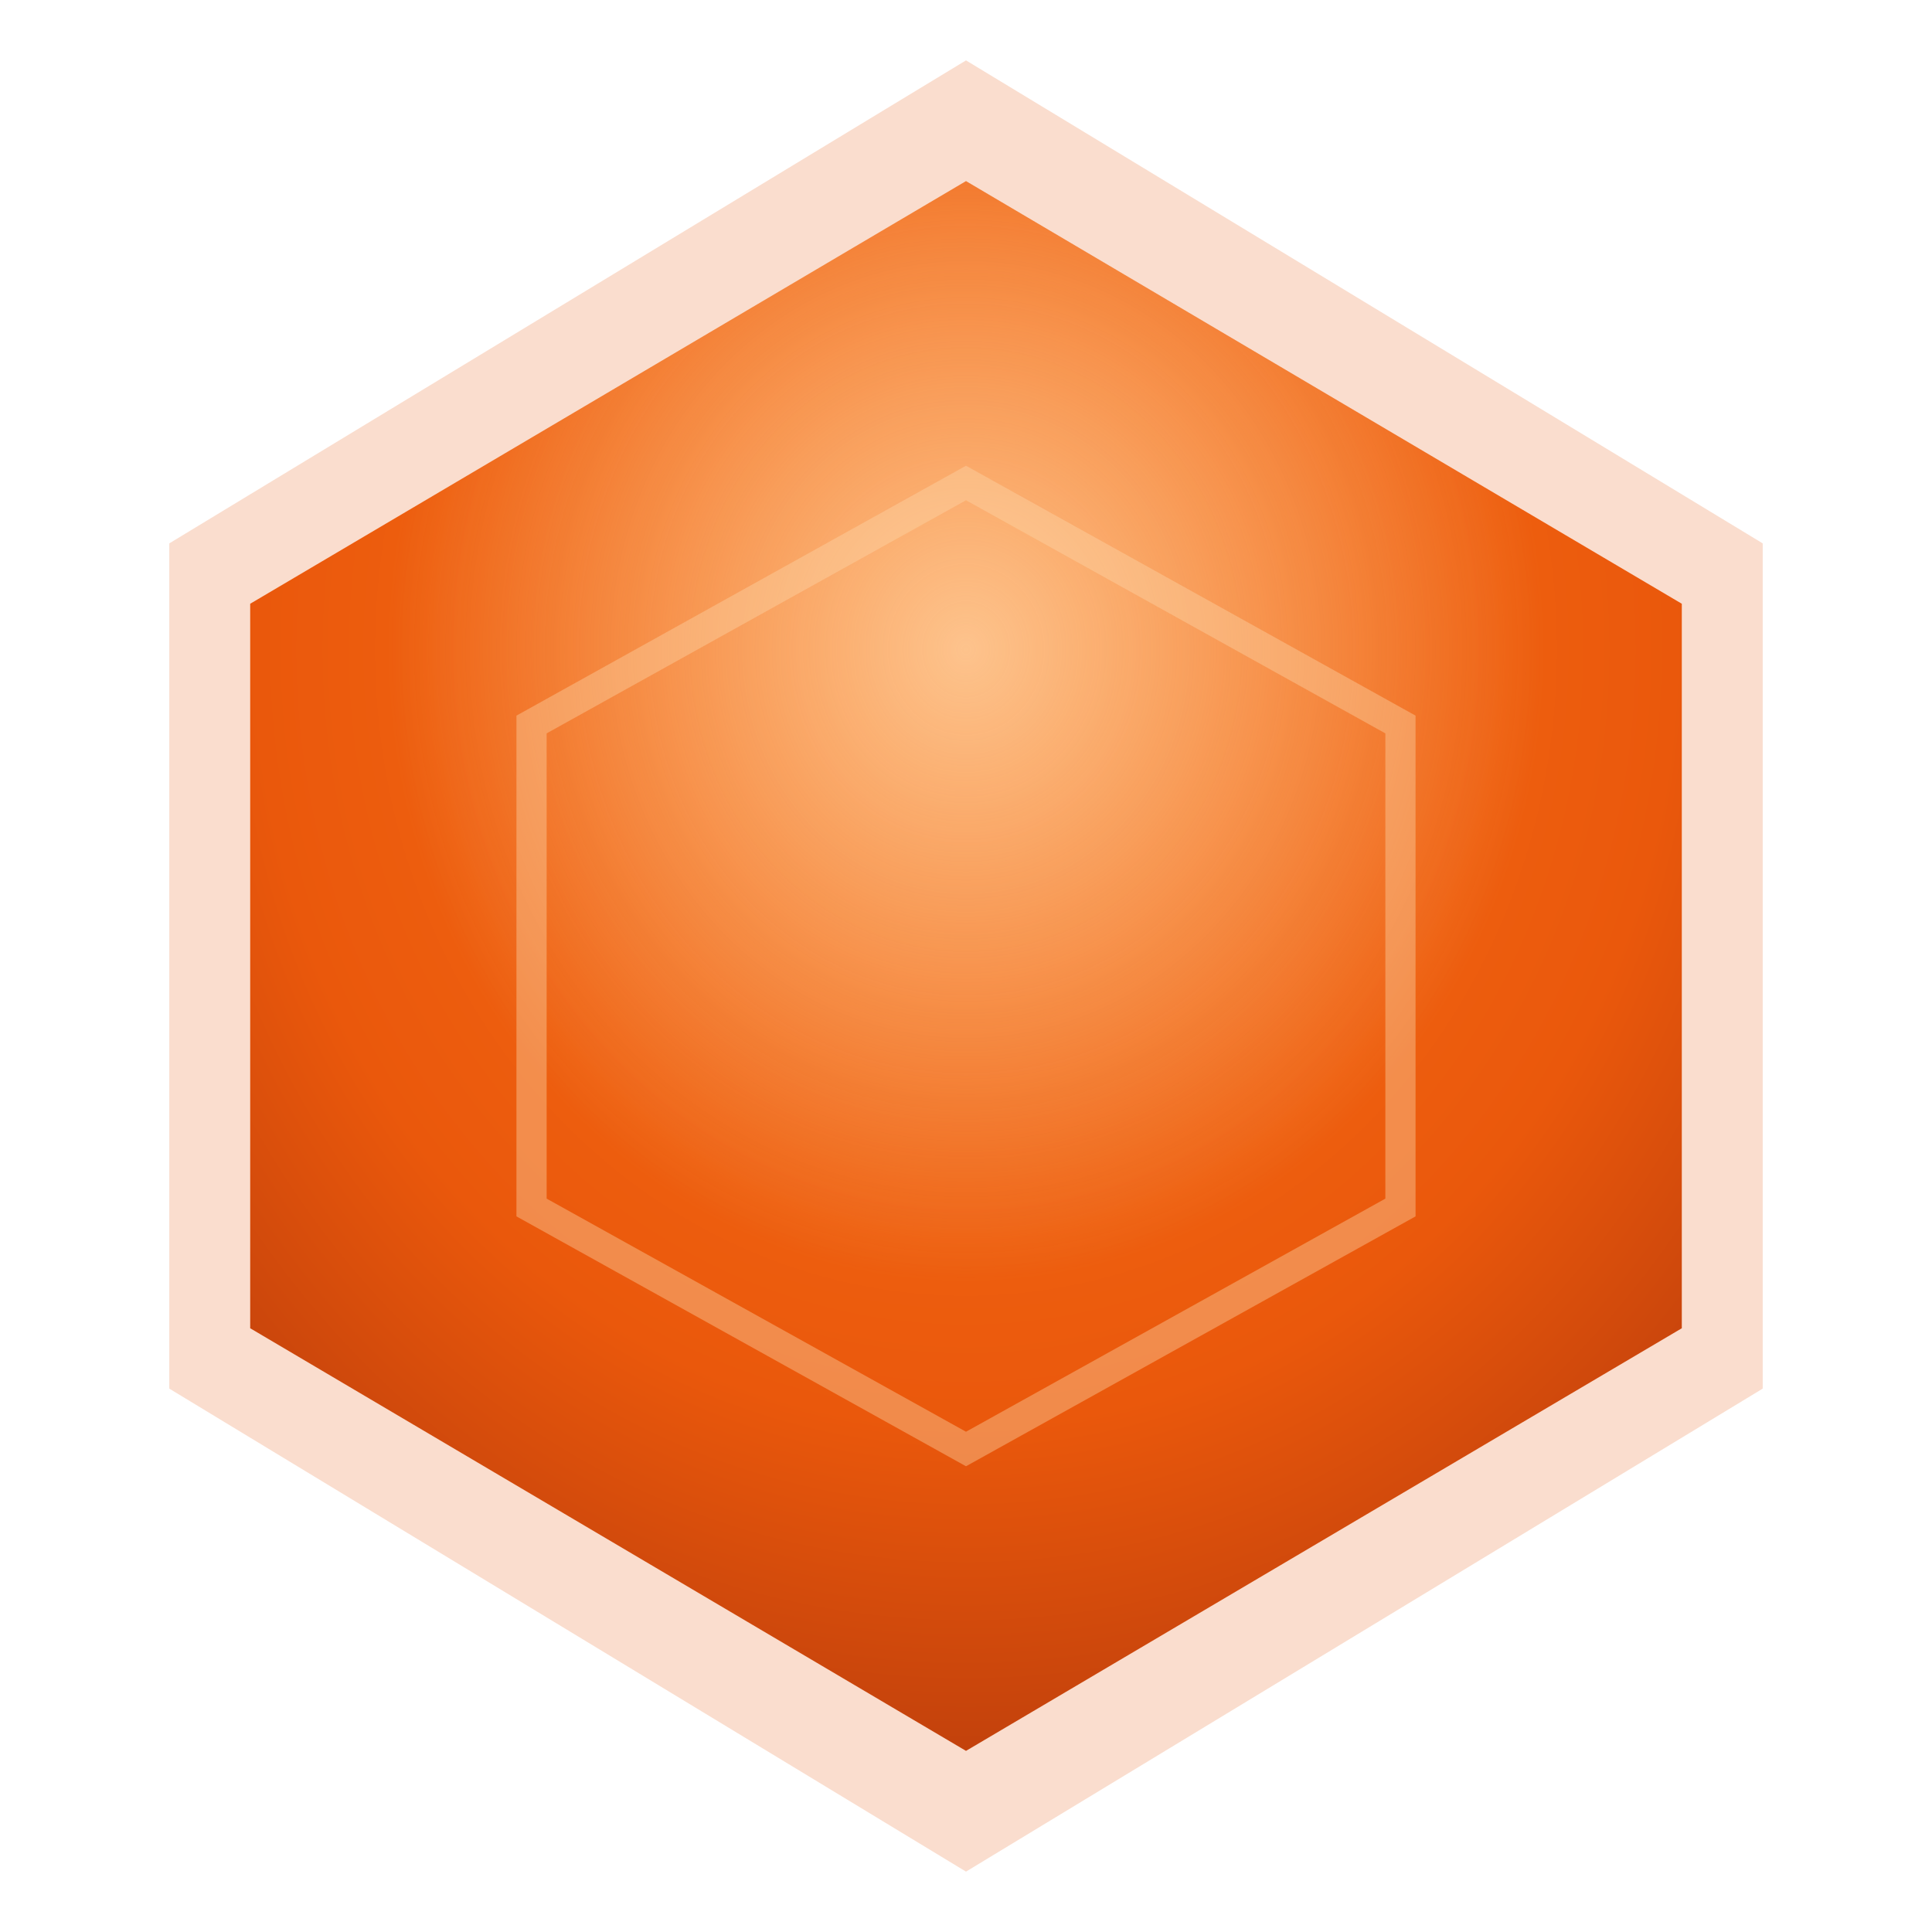
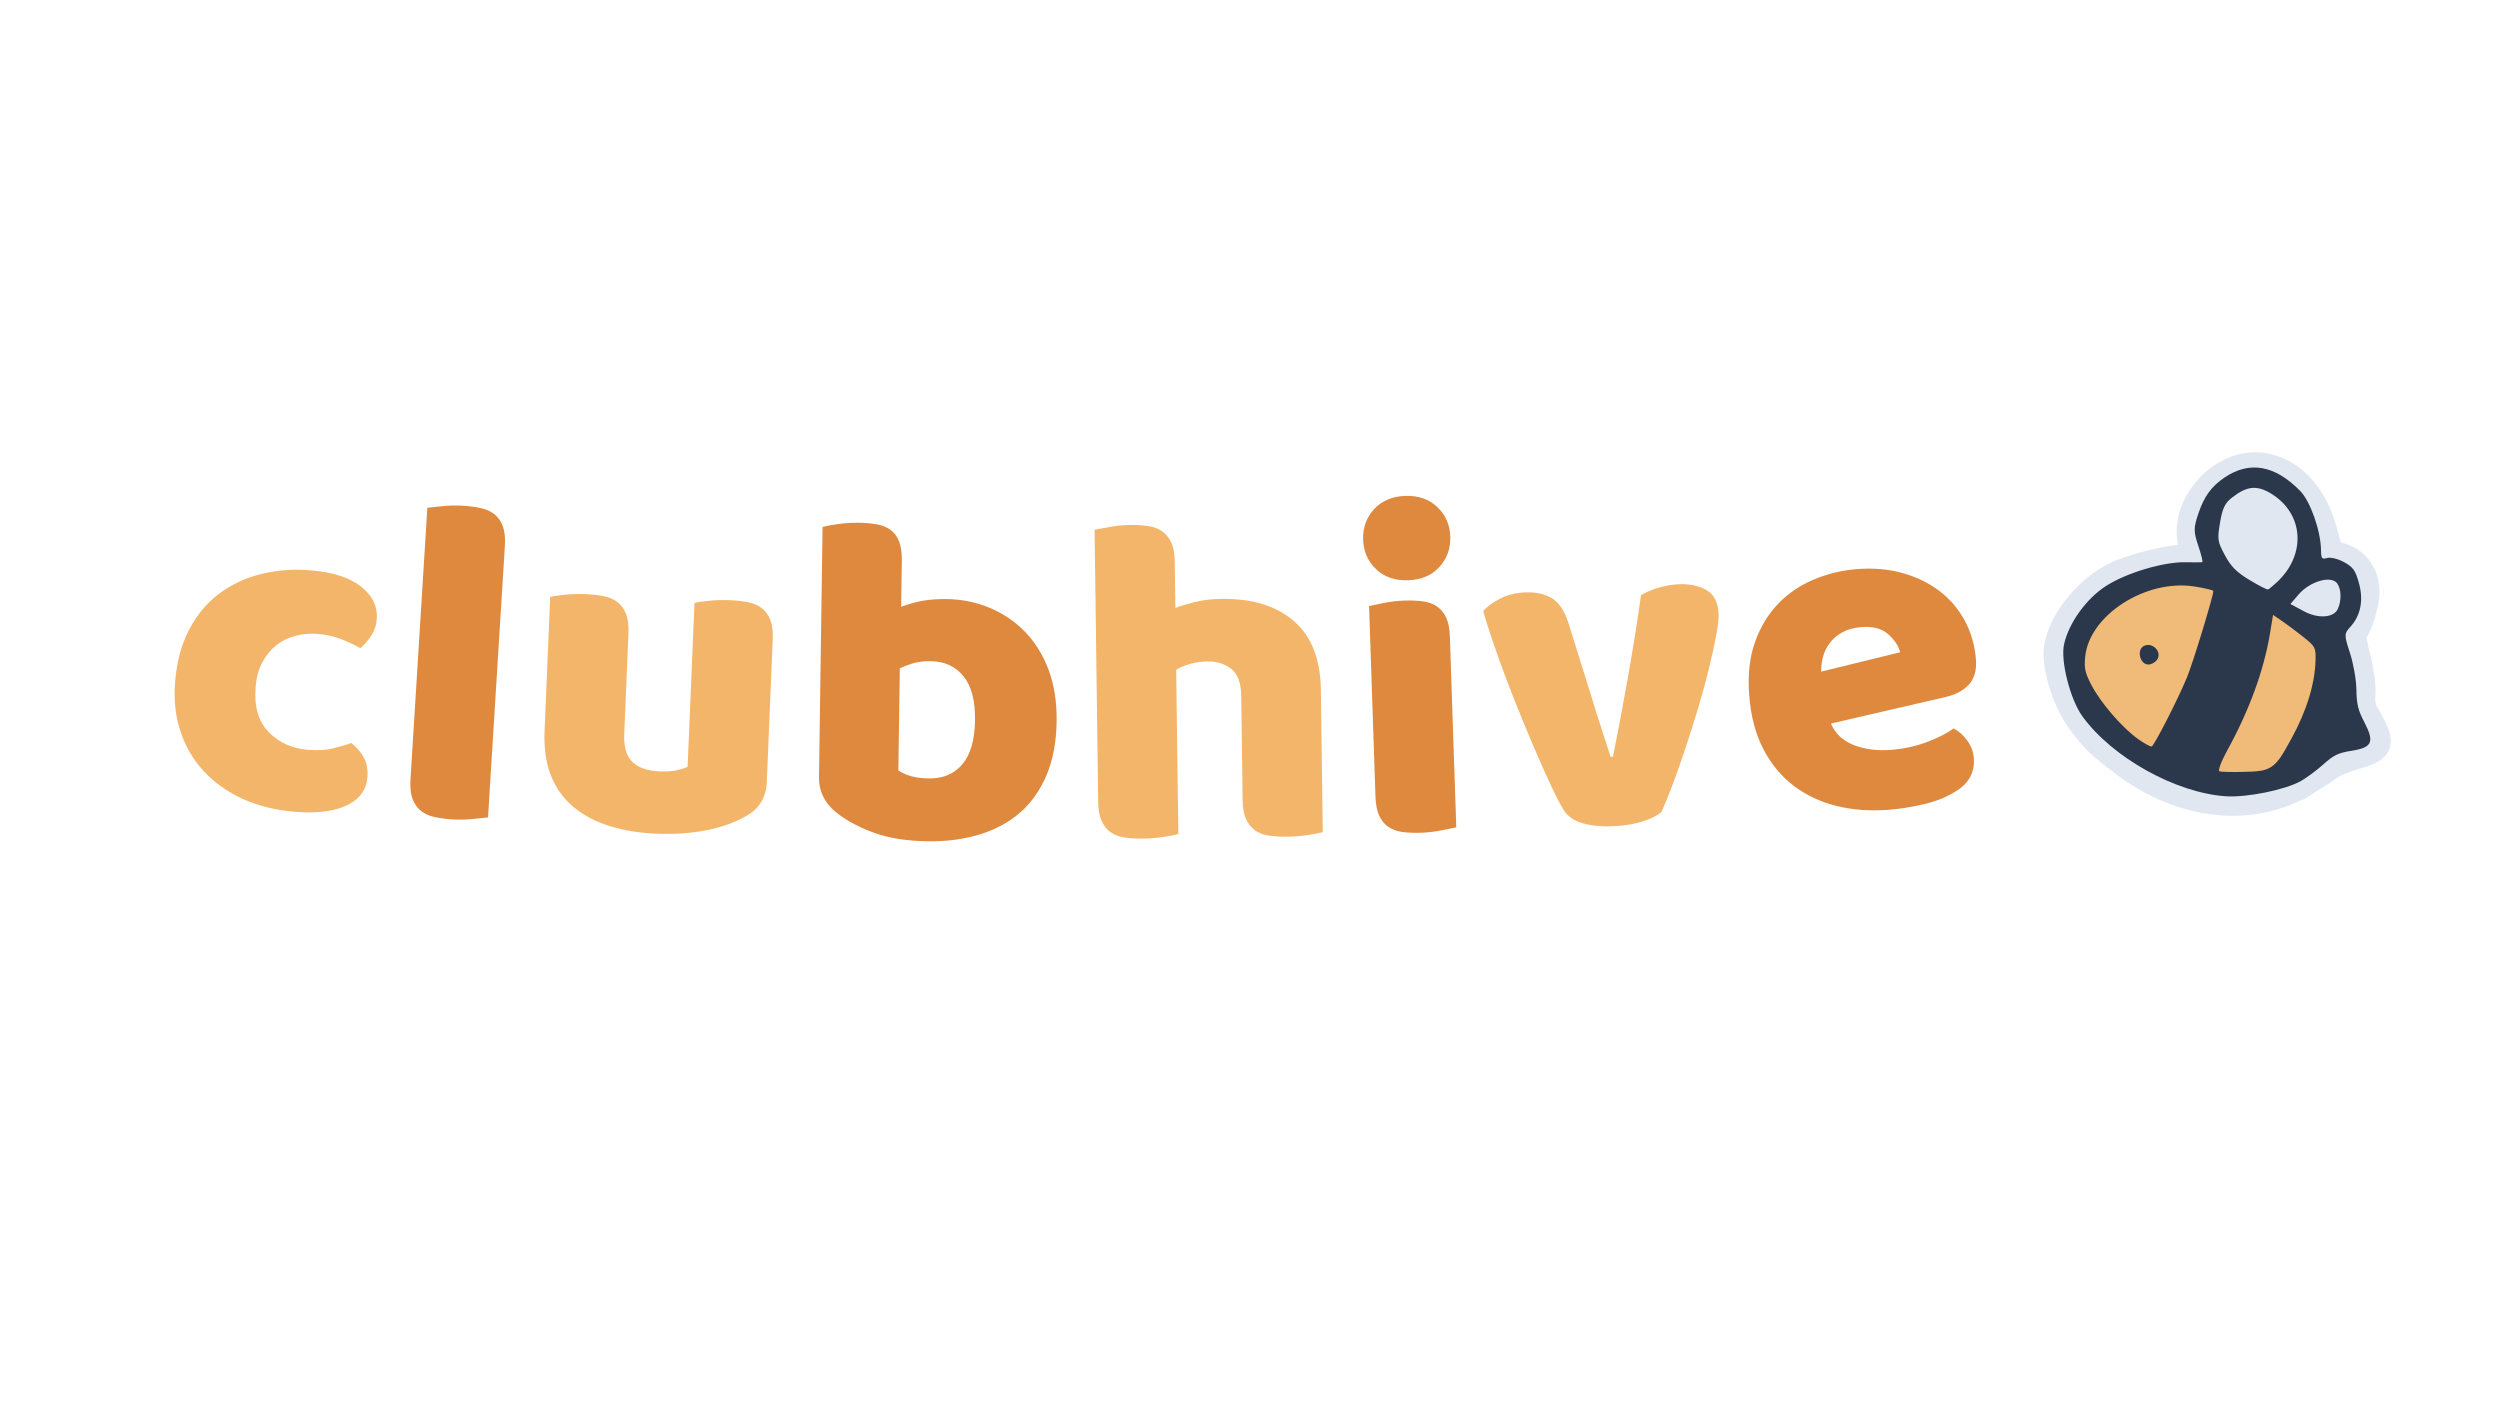
- <svg xmlns="http://www.w3.org/2000/svg" width="32" height="32" viewBox="0 0 32 32">
-   <defs>
-     <radialGradient id="clubhive-gradient-v2" cx="50%" cy="30%" r="70%">
-       <stop offset="0%" stop-color="#f97316" />
-       <stop offset="70%" stop-color="#ea580c" />
-       <stop offset="100%" stop-color="#c2410c" />
-     </radialGradient>
-     <radialGradient id="inner-glow-v2" cx="50%" cy="30%" r="40%">
-       <stop offset="0%" stop-color="#fed7aa" stop-opacity="0.8" />
-       <stop offset="100%" stop-color="#fed7aa" stop-opacity="0" />
-     </radialGradient>
-   </defs>
-   <polygon points="16,1 29.196,9 29.196,23 16,31 2.804,23 2.804,9" fill="#ea580c" fill-opacity="0.2" />
-   <polygon points="16,3 27.856,10 27.856,22 16,29 4.144,22 4.144,10" fill="url(#clubhive-gradient-v2)" />
-   <polygon points="16,3 27.856,10 27.856,22 16,29 4.144,22 4.144,10" fill="url(#inner-glow-v2)" />
-   <polygon points="16,8 23.196,12 23.196,20 16,24 8.804,20 8.804,12" fill="none" stroke="#fed7aa" stroke-width="0.5" stroke-opacity="0.4" />
+ <svg xmlns="http://www.w3.org/2000/svg" width="1920" zoomAndPan="magnify" viewBox="0 0 1440 810" height="1080" preserveAspectRatio="xMidYMid meet" version="1.2" id="svg17" xml:space="preserve">
+   <defs id="defs1" />
+   <path style="display:none;fill:#e0e7f1;fill-opacity:1;stroke:#e0e7f1;stroke-width:2.25;stroke-dasharray:none;stroke-opacity:1" d="m 838.194,531.271 c -0.682,-1.163 0.913,-1.547 8.564,-2.065 6.19,-0.419 7.853,-0.42 8.238,-0.009 0.94,1.005 -0.764,1.56 -6.295,2.048 -6.798,0.601 -10.164,0.609 -10.506,0.026 z m -32.535,-2.529 c -0.863,-0.227 -3.952,-1.02 -6.865,-1.762 -6.55,-1.669 -8.348,-2.422 -8.157,-3.415 0.19,-0.988 0.61,-0.925 8.55,1.283 3.775,1.05 7.405,1.91 8.064,1.912 1.453,0.003 2.903,0.998 2.33,1.6 -0.636,0.668 -2.241,0.825 -3.923,0.383 z m 71.629,-4.415 c -0.869,-0.597 -0.226,-1.572 1.403,-2.129 1.868,-0.638 5.515,-2.534 8.414,-4.373 2.473,-1.569 3.479,-1.759 3.479,-0.657 0,0.912 -5.435,4.785 -8.591,6.123 -2.926,1.24 -4.048,1.487 -4.705,1.036 z m -503.788,-1.635 c -2.456,-0.306 -3.214,-0.804 -2.831,-1.857 0.219,-0.601 0.998,-0.689 6.045,-0.689 4.755,0 5.884,0.115 6.299,0.641 0.414,0.526 0.404,0.747 -0.055,1.231 -0.667,0.703 -6.115,1.092 -9.458,0.675 z m 30.29,-2.335 c -0.894,-1.136 -0.173,-1.74 2.414,-2.023 1.367,-0.149 4.296,-0.585 6.509,-0.969 3.676,-0.637 4.079,-0.64 4.647,-0.041 0.472,0.498 0.524,0.85 0.215,1.459 -0.328,0.646 -1.269,0.938 -4.844,1.5 -5.545,0.873 -8.296,0.895 -8.943,0.073 z m -62.923,-1.909 c -1.273,-0.196 -2.749,-0.657 -3.281,-1.024 -0.847,-0.585 -0.896,-0.743 -0.396,-1.271 0.482,-0.508 1.288,-0.537 5.157,-0.182 2.522,0.231 4.757,0.531 4.966,0.667 0.602,0.392 0.442,1.74 -0.24,2.015 -0.803,0.325 -3.292,0.242 -6.205,-0.206 z m 94.359,-5.285 c -1.266,-0.846 -0.227,-1.803 3.471,-3.194 4.098,-1.542 4.916,-1.675 5.217,-0.848 0.277,0.762 -0.109,1.288 -1.491,2.03 -0.891,0.479 -6.274,2.409 -6.612,2.372 -0.031,-0.003 -0.295,-0.165 -0.586,-0.36 z m 327.702,-2.842 c -4.838,-2.881 -7.54,-5.116 -7.098,-5.87 0.497,-0.848 1.471,-0.388 7.082,3.337 4.033,2.678 5.678,3.996 5.678,4.549 0,0.428 -0.221,0.777 -0.49,0.775 -0.27,-0.002 -2.597,-1.258 -5.172,-2.791 z m -448.186,1.397 c -5.071,-1.62 -7.121,-2.872 -6.483,-3.96 0.411,-0.702 1.407,-0.517 6.241,1.155 5.181,1.793 5.933,2.296 4.776,3.197 -0.956,0.744 -0.987,0.742 -4.534,-0.392 z m 594.148,-9.217 c -0.144,-0.152 -0.262,-0.496 -0.262,-0.765 0,-0.642 10.765,-9.712 11.527,-9.712 0.778,0 1.145,0.681 0.753,1.396 -0.376,0.687 -5.272,5.043 -8.498,7.561 -2.248,1.755 -2.992,2.076 -3.52,1.519 z m -446.559,-0.416 c -0.27,-0.112 -0.49,-0.566 -0.49,-1.008 0,-0.59 0.754,-1.182 2.844,-2.23 1.564,-0.785 3.436,-1.79 4.159,-2.235 1.471,-0.904 2.411,-0.748 2.411,0.399 0,1.592 -7.308,5.747 -8.924,5.074 z m -171.064,-0.991 c -3.404,-1.593 -4.853,-3.28 -2.818,-3.28 0.899,0 5.996,3.008 6.202,3.66 0.226,0.713 -1.449,0.525 -3.384,-0.381 z m -19.398,-13.819 c -2.892,-2.602 -3.867,-4.348 -2.427,-4.348 0.792,0 7.301,5.835 7.128,6.39 -0.365,1.172 -1.84,0.532 -4.701,-2.042 z m 678.216,-37.285 c -0.68,-0.717 -0.393,-1.5 4.708,-12.863 0.742,-1.654 2.083,-1.865 2.083,-0.329 0,1.876 -5.082,12.972 -6.104,13.33 -0.229,0.08 -0.538,0.018 -0.687,-0.138 z M 554.285,441.709 c -0.577,-0.608 -0.188,-1.32 1.281,-2.345 0.848,-0.592 2.977,-2.307 4.73,-3.812 3.003,-2.577 4.318,-3.104 4.318,-1.731 0,1.083 -5.134,5.684 -8.124,7.281 -1.852,0.989 -1.845,0.987 -2.206,0.606 z M 961.626,413.296 c -0.29,-0.369 -0.009,-2.174 0.972,-6.245 1.751,-7.264 2.285,-8.35 3.231,-6.568 0.682,1.285 -2.143,12.664 -3.256,13.114 -0.297,0.12 -0.723,-0.015 -0.947,-0.301 z m -0.197,-73.801 c -0.729,-1.243 -3.314,-9.681 -3.125,-10.2 0.335,-0.92 1.218,-0.754 1.909,0.357 0.931,1.499 3.004,8.058 2.866,9.073 -0.126,0.932 -1.249,1.456 -1.65,0.771 z m -297.824,-2.761 c -0.348,-0.956 0.732,-2.371 3.864,-5.059 7.025,-6.029 9.725,-7.557 9.725,-5.502 0,0.529 -1.119,1.699 -3.236,3.383 -1.78,1.416 -4.586,3.751 -6.236,5.188 -3.133,2.73 -3.741,3.023 -4.117,1.99 z m 33.594,-28.551 c 0,-0.851 1.128,-1.879 7.739,-7.048 5.436,-4.251 7.016,-5.013 7.458,-3.599 0.086,0.274 -1.931,2.121 -4.48,4.105 -2.55,1.983 -5.579,4.411 -6.731,5.395 -2.134,1.821 -3.985,2.355 -3.985,1.148 z m 249.737,-1.544 c -0.787,-0.618 -4.573,-7.523 -4.573,-8.342 0,-1.132 0.856,-1.136 1.973,-0.007 1.319,1.332 3.911,6.35 3.911,7.571 0,1.103 -0.51,1.406 -1.311,0.778 z M 728.057,285.39 c -1.034,-1.09 1.047,-3.087 5.904,-5.667 2.315,-1.23 3.072,-1.343 3.377,-0.506 0.254,0.698 -0.566,1.51 -2.677,2.651 -0.863,0.466 -2.534,1.511 -3.713,2.323 -2.258,1.553 -2.47,1.642 -2.89,1.199 z m 188.018,-13.106 c -0.751,-0.536 -3.219,-2.101 -5.485,-3.478 -2.879,-1.749 -4.119,-2.731 -4.119,-3.263 0,-1.323 1.767,-0.87 5.801,1.486 5.512,3.219 8.334,6.23 5.838,6.23 -0.369,0 -1.285,-0.439 -2.036,-0.975 z m -157.926,-6.242 c -0.12,-0.33 -0.094,-0.813 0.059,-1.073 0.767,-1.308 13.674,-6.528 14.908,-6.028 0.924,0.374 0.664,1.431 -0.504,2.053 -0.593,0.316 -2.314,1 -3.825,1.519 -1.51,0.519 -4.298,1.661 -6.196,2.538 -3.858,1.781 -4.133,1.843 -4.442,0.993 z m 34.112,-12.447 c -0.418,-1.149 1.018,-2.039 4.635,-2.869 3.865,-0.888 7.827,-1.056 8.062,-0.343 0.251,0.762 -1.015,1.274 -5.827,2.356 -2.45,0.551 -4.939,1.133 -5.53,1.293 -0.829,0.225 -1.136,0.125 -1.34,-0.437 z m 81.848,-1.067 c -1.618,-0.697 -4.178,-1.54 -5.688,-1.872 -3.048,-0.672 -3.558,-0.997 -3.182,-2.031 0.214,-0.589 0.625,-0.668 2.504,-0.481 4.06,0.404 11.227,3.49 11.002,4.738 -0.204,1.126 -1.417,1.034 -4.636,-0.353 z m -38.834,-4.923 c -2.913,-0.153 -5.352,-0.305 -5.421,-0.338 -0.069,-0.033 -0.069,-0.479 0,-0.991 0.124,-0.922 0.184,-0.93 6.205,-0.885 6.515,0.049 8.238,0.426 8.238,1.805 0,0.939 0.577,0.913 -9.022,0.409 z" id="path20-5" />
+   <path style="display:none;fill:#2b374a;fill-opacity:1;stroke:#2b374a;stroke-width:2.25;stroke-dasharray:none;stroke-opacity:1" d="m 838.195,531.271 c -0.682,-1.163 0.913,-1.547 8.564,-2.065 6.19,-0.419 7.853,-0.42 8.238,-0.009 0.94,1.005 -0.764,1.56 -6.295,2.048 -6.798,0.601 -10.164,0.609 -10.506,0.026 z m -32.535,-2.529 c -0.863,-0.227 -3.952,-1.02 -6.865,-1.762 -6.55,-1.669 -8.348,-2.422 -8.157,-3.415 0.19,-0.988 0.61,-0.925 8.55,1.283 3.775,1.05 7.405,1.91 8.064,1.912 1.453,0.003 2.903,0.998 2.33,1.6 -0.636,0.668 -2.241,0.825 -3.923,0.383 z m 71.629,-4.415 c -0.869,-0.597 -0.226,-1.572 1.403,-2.129 1.868,-0.638 5.515,-2.534 8.414,-4.373 2.473,-1.569 3.479,-1.759 3.479,-0.657 0,0.912 -5.435,4.785 -8.591,6.123 -2.926,1.24 -4.048,1.487 -4.705,1.036 z m -503.788,-1.635 c -2.456,-0.306 -3.214,-0.804 -2.831,-1.857 0.219,-0.601 0.998,-0.689 6.045,-0.689 4.755,0 5.884,0.115 6.299,0.641 0.414,0.526 0.404,0.747 -0.055,1.231 -0.667,0.703 -6.115,1.092 -9.458,0.675 z m 30.29,-2.335 c -0.894,-1.136 -0.173,-1.74 2.414,-2.023 1.367,-0.149 4.296,-0.585 6.509,-0.969 3.676,-0.637 4.079,-0.64 4.647,-0.041 0.472,0.498 0.524,0.85 0.215,1.459 -0.328,0.646 -1.269,0.938 -4.844,1.5 -5.545,0.873 -8.296,0.895 -8.943,0.073 z m -62.923,-1.909 c -1.273,-0.196 -2.749,-0.657 -3.281,-1.024 -0.847,-0.585 -0.896,-0.743 -0.396,-1.271 0.482,-0.508 1.288,-0.537 5.157,-0.182 2.522,0.231 4.757,0.531 4.966,0.667 0.602,0.392 0.442,1.74 -0.24,2.015 -0.803,0.325 -3.292,0.242 -6.205,-0.206 z m 94.359,-5.285 c -1.266,-0.846 -0.227,-1.803 3.471,-3.194 4.098,-1.542 4.916,-1.675 5.217,-0.848 0.277,0.762 -0.109,1.288 -1.491,2.03 -0.891,0.479 -6.274,2.409 -6.612,2.372 -0.031,-0.003 -0.295,-0.165 -0.586,-0.36 z m 327.702,-2.842 c -4.838,-2.881 -7.54,-5.116 -7.098,-5.87 0.497,-0.848 1.471,-0.388 7.082,3.337 4.033,2.678 5.678,3.996 5.678,4.549 0,0.428 -0.221,0.777 -0.49,0.775 -0.27,-0.002 -2.597,-1.258 -5.172,-2.791 z m -448.186,1.397 c -5.071,-1.62 -7.121,-2.872 -6.483,-3.96 0.411,-0.702 1.407,-0.517 6.241,1.155 5.181,1.793 5.933,2.296 4.776,3.197 -0.956,0.744 -0.987,0.742 -4.534,-0.392 z m 594.148,-9.217 c -0.144,-0.152 -0.262,-0.496 -0.262,-0.765 0,-0.642 10.765,-9.712 11.527,-9.712 0.778,0 1.145,0.681 0.753,1.396 -0.376,0.687 -5.272,5.043 -8.498,7.561 -2.248,1.755 -2.992,2.076 -3.52,1.519 z m -446.559,-0.416 c -0.27,-0.112 -0.49,-0.566 -0.49,-1.008 0,-0.59 0.754,-1.182 2.844,-2.23 1.564,-0.785 3.436,-1.79 4.159,-2.235 1.471,-0.904 2.411,-0.748 2.411,0.399 0,1.592 -7.308,5.747 -8.924,5.074 z m -171.064,-0.991 c -3.404,-1.593 -4.853,-3.28 -2.818,-3.28 0.899,0 5.996,3.008 6.202,3.66 0.226,0.713 -1.449,0.525 -3.384,-0.381 z m -19.398,-13.819 c -2.892,-2.602 -3.867,-4.348 -2.427,-4.348 0.792,0 7.301,5.835 7.128,6.39 -0.365,1.172 -1.84,0.532 -4.701,-2.042 z M 950.087,449.989 c -0.68,-0.717 -0.393,-1.5 4.708,-12.863 0.742,-1.654 2.083,-1.865 2.083,-0.329 0,1.876 -5.082,12.972 -6.104,13.33 -0.229,0.08 -0.538,0.018 -0.686,-0.138 z m -395.801,-8.279 c -0.577,-0.608 -0.188,-1.32 1.281,-2.345 0.848,-0.592 2.977,-2.307 4.73,-3.812 3.003,-2.577 4.318,-3.104 4.318,-1.731 0,1.083 -5.134,5.684 -8.124,7.281 -1.852,0.989 -1.845,0.987 -2.206,0.606 z M 961.626,413.296 c -0.29,-0.369 -0.01,-2.174 0.972,-6.245 1.751,-7.264 2.285,-8.35 3.231,-6.568 0.682,1.285 -2.143,12.664 -3.256,13.114 -0.296,0.12 -0.723,-0.015 -0.947,-0.301 z m -0.197,-73.801 c -0.729,-1.243 -3.314,-9.681 -3.125,-10.2 0.335,-0.92 1.218,-0.754 1.909,0.357 0.931,1.499 3.004,8.058 2.866,9.073 -0.126,0.932 -1.249,1.456 -1.65,0.771 z m -297.824,-2.761 c -0.348,-0.956 0.732,-2.371 3.864,-5.059 7.025,-6.029 9.725,-7.557 9.725,-5.502 0,0.529 -1.119,1.699 -3.236,3.383 -1.78,1.416 -4.586,3.751 -6.236,5.188 -3.133,2.73 -3.741,3.023 -4.117,1.99 z m 33.594,-28.551 c 0,-0.851 1.128,-1.879 7.739,-7.048 5.436,-4.251 7.016,-5.013 7.458,-3.599 0.086,0.274 -1.931,2.121 -4.48,4.105 -2.55,1.983 -5.579,4.411 -6.731,5.395 -2.134,1.821 -3.985,2.355 -3.985,1.148 z m 249.737,-1.544 c -0.787,-0.618 -4.573,-7.523 -4.573,-8.342 0,-1.132 0.856,-1.136 1.973,-0.007 1.319,1.332 3.911,6.35 3.911,7.571 0,1.103 -0.51,1.406 -1.311,0.778 z M 728.058,285.39 c -1.034,-1.09 1.047,-3.087 5.904,-5.667 2.315,-1.23 3.072,-1.343 3.377,-0.506 0.254,0.698 -0.566,1.51 -2.677,2.651 -0.863,0.466 -2.534,1.511 -3.713,2.323 -2.258,1.553 -2.47,1.642 -2.89,1.199 z M 916.075,272.284 c -0.751,-0.536 -3.219,-2.101 -5.485,-3.478 -2.879,-1.749 -4.119,-2.731 -4.119,-3.263 0,-1.323 1.767,-0.87 5.801,1.486 5.512,3.219 8.334,6.23 5.838,6.23 -0.369,0 -1.285,-0.439 -2.036,-0.975 z m -157.926,-6.242 c -0.12,-0.33 -0.094,-0.813 0.059,-1.073 0.767,-1.308 13.674,-6.528 14.908,-6.028 0.924,0.374 0.664,1.431 -0.504,2.053 -0.593,0.316 -2.314,1 -3.825,1.519 -1.51,0.519 -4.298,1.661 -6.196,2.538 -3.858,1.781 -4.133,1.843 -4.442,0.993 z M 792.262,253.595 c -0.418,-1.149 1.018,-2.039 4.635,-2.869 3.865,-0.888 7.827,-1.056 8.062,-0.343 0.251,0.762 -1.015,1.274 -5.827,2.356 -2.45,0.551 -4.939,1.133 -5.53,1.293 -0.829,0.225 -1.136,0.125 -1.34,-0.437 z m 81.849,-1.067 c -1.618,-0.697 -4.178,-1.54 -5.688,-1.872 -3.048,-0.672 -3.558,-0.997 -3.182,-2.031 0.214,-0.589 0.625,-0.668 2.504,-0.481 4.06,0.404 11.227,3.49 11.002,4.738 -0.204,1.126 -1.417,1.034 -4.636,-0.353 z m -38.834,-4.923 c -2.913,-0.153 -5.352,-0.305 -5.421,-0.338 -0.069,-0.033 -0.069,-0.479 0,-0.991 0.124,-0.922 0.184,-0.93 6.205,-0.885 6.515,0.049 8.238,0.426 8.238,1.805 0,0.939 0.577,0.913 -9.022,0.409 z" id="path20-5-7" />
+   <g id="e7d3d0d40e" transform="translate(-100.9395,2.325919)">
+     <g style="display:inline;fill:#f3b569;fill-opacity:1" id="g3">
+       <g transform="translate(188.2605,454.5891)" id="g2">
+         <path style="display:inline;stroke:none" d="m 95.703,-91.781 c -4.5,-0.352 -8.828,0.027 -12.984,1.141 -4.148,1.105 -7.812,2.934 -11,5.484 -3.18,2.543 -5.828,5.805 -7.953,9.781 -2.125,3.98 -3.414,8.75 -3.859,14.312 -0.898,11.137 1.617,19.746 7.547,25.828 5.926,6.086 13.461,9.492 22.609,10.219 5.383,0.43 10.102,0.172 14.156,-0.766 4.062,-0.945 7.672,-2.008 10.828,-3.188 3.383,2.793 5.859,5.742 7.422,8.844 1.562,3.105 2.176,6.727 1.844,10.859 C 123.719,-1.91 119.754,3.5 112.422,6.969 105.098,10.445 95.25,11.691 82.875,10.703 71.562,9.797 61.457,7.316 52.562,3.266 43.676,-0.785 36.195,-6.082 30.125,-12.625 24.062,-19.164 19.57,-26.797 16.656,-35.516 c -2.906,-8.727 -3.949,-18.207 -3.125,-28.438 0.945,-11.844 3.703,-22.051 8.266,-30.625 4.57,-8.582 10.41,-15.477 17.516,-20.688 7.102,-5.219 15.117,-8.91 24.047,-11.078 8.938,-2.176 18.254,-2.875 27.953,-2.094 12.914,1.031 22.688,4.164 29.312,9.391 6.633,5.23 9.66,11.527 9.078,18.891 -0.281,3.406 -1.352,6.527 -3.203,9.359 -1.844,2.836 -3.934,5.242 -6.266,7.219 -2.938,-1.688 -6.508,-3.375 -10.703,-5.062 -4.199,-1.688 -8.809,-2.734 -13.828,-3.141 z m 0,0" id="path2" />
+       </g>
+     </g>
+     <g style="display:inline;fill:#df893e;fill-opacity:1" id="g5">
+       <g transform="translate(321.3554,464.9915)" id="g4">
+         <path style="stroke:none" d="M 60.688,3.5 C 58.676,3.727 55.719,4.035 51.812,4.422 47.906,4.816 43.977,4.895 40.031,4.656 36.07,4.406 32.535,3.91 29.422,3.172 26.316,2.441 23.738,1.203 21.688,-0.547 c -2.055,-1.75 -3.578,-4.051 -4.578,-6.906 -1,-2.852 -1.359,-6.535 -1.078,-11.047 l 9.703,-156.344 c 2,-0.238 4.945,-0.551 8.844,-0.938 3.906,-0.395 7.844,-0.473 11.812,-0.234 3.945,0.25 7.473,0.746 10.578,1.484 3.113,0.73 5.695,1.969 7.75,3.719 2.062,1.75 3.594,4.059 4.594,6.922 1,2.855 1.359,6.527 1.078,11.016 z m 0,0" id="path3" />
+       </g>
+     </g>
+     <g style="display:inline;fill:#f3b569;fill-opacity:1" id="g7">
+       <g transform="translate(398.4107,470.1701)" id="g6">
+         <path style="stroke:none" d="m 19.438,-128.672 c 1.82,-0.469 4.676,-0.891 8.562,-1.266 3.883,-0.383 7.898,-0.492 12.047,-0.328 3.957,0.168 7.5,0.59 10.625,1.266 3.125,0.68 5.734,1.871 7.828,3.578 2.094,1.711 3.664,3.984 4.719,6.828 1.051,2.836 1.484,6.496 1.297,10.984 l -2.422,58.031 c -0.305,7.367 1.273,12.699 4.734,16 3.457,3.305 8.602,5.102 15.438,5.391 4.145,0.168 7.535,-0.051 10.172,-0.656 2.645,-0.613 4.695,-1.25 6.156,-1.906 l 3.953,-94.453 c 1.82,-0.469 4.68,-0.891 8.578,-1.266 3.895,-0.383 7.906,-0.488 12.031,-0.312 3.957,0.168 7.5,0.59 10.625,1.266 3.125,0.668 5.734,1.855 7.828,3.562 2.094,1.711 3.664,3.984 4.719,6.828 1.051,2.836 1.484,6.496 1.297,10.984 l -3.422,82.047 c -0.375,9 -4.434,15.59 -12.172,19.766 C 125.562,1.367 117.922,4.07 109.109,5.781 100.297,7.488 90.758,8.129 80.5,7.703 70.781,7.297 61.875,5.836 53.781,3.328 c -8.086,-2.5 -15,-6.125 -20.75,-10.875 -5.75,-4.75 -10.102,-10.738 -13.047,-17.969 -2.938,-7.238 -4.199,-15.895 -3.781,-25.969 z m 0,0" id="path5" />
+       </g>
+     </g>
+     <g style="fill:#df893e;fill-opacity:1" id="g9">
+       <g transform="translate(557.6458,476.8107)" id="g8">
+         <path style="stroke:none" d="m 17.094,-175.625 c 1.812,-0.508 4.703,-1.051 8.672,-1.625 3.969,-0.57 8.023,-0.832 12.172,-0.781 3.957,0.062 7.508,0.387 10.656,0.969 3.145,0.586 5.785,1.703 7.922,3.359 2.133,1.648 3.723,3.875 4.766,6.688 1.039,2.805 1.531,6.453 1.469,10.953 l -0.391,26.469 c 4.531,-1.719 8.82,-2.91 12.875,-3.578 4.062,-0.664 8.523,-0.969 13.391,-0.906 8.645,0.125 16.816,1.777 24.516,4.953 7.695,3.168 14.473,7.727 20.328,13.672 5.863,5.938 10.441,13.25 13.734,21.938 3.301,8.688 4.867,18.699 4.703,30.031 -0.168,11.711 -2.07,21.906 -5.703,30.594 -3.637,8.688 -8.648,15.867 -15.031,21.531 C 124.785,-5.691 117.023,-1.438 107.891,1.406 98.754,4.25 88.695,5.594 77.719,5.438 65.844,5.27 55.781,3.727 47.531,0.812 39.289,-2.094 32.316,-5.66 26.609,-9.891 18.766,-15.586 14.906,-22.848 15.031,-31.672 Z m 61.141,144.859 c 8.281,0.125 14.754,-2.613 19.422,-8.219 4.676,-5.613 7.094,-14.004 7.25,-25.172 0.164,-11.332 -2.055,-19.82 -6.656,-25.469 -4.594,-5.656 -10.855,-8.539 -18.781,-8.656 -3.594,-0.051 -6.703,0.266 -9.328,0.953 -2.617,0.688 -5.465,1.73 -8.547,3.125 l -0.844,58.875 c 1.957,1.293 4.328,2.359 7.109,3.203 2.781,0.844 6.238,1.297 10.375,1.359 z m 0,0" id="path7" />
+       </g>
+     </g>
+     <g style="fill:#f3b569;fill-opacity:1" id="g11">
+       <g transform="translate(719.1694,479.0813)" id="g10">
+         <path style="stroke:none" d="m 143.688,-2.172 c -1.805,0.574 -4.637,1.152 -8.5,1.734 -3.867,0.582 -7.867,0.906 -12,0.969 -3.961,0.051 -7.523,-0.168 -10.688,-0.656 -3.156,-0.5 -5.828,-1.547 -8.016,-3.141 -2.18,-1.602 -3.871,-3.789 -5.078,-6.562 C 98.195,-12.598 97.566,-16.238 97.516,-20.75 L 96.719,-80.703 c -0.105,-7.375 -2.023,-12.52 -5.75,-15.438 -3.73,-2.926 -8.289,-4.359 -13.672,-4.297 -3.605,0.055 -7.027,0.555 -10.266,1.5 C 63.801,-98 61.207,-96.883 59.25,-95.594 L 60.5,-1.062 C 58.695,-0.5 55.863,0.07 52,0.656 48.145,1.25 44.145,1.57 40,1.625 36.039,1.676 32.477,1.453 29.312,0.953 c -3.156,-0.492 -5.828,-1.531 -8.016,-3.125 -2.18,-1.594 -3.871,-3.773 -5.078,-6.547 -1.211,-2.77 -1.84,-6.41 -1.891,-10.922 L 12.25,-176.281 c 1.977,-0.395 4.898,-0.93 8.766,-1.609 3.863,-0.688 7.773,-1.055 11.734,-1.109 3.969,-0.051 7.531,0.172 10.688,0.672 3.156,0.5 5.82,1.547 8,3.141 2.188,1.594 3.879,3.781 5.078,6.562 1.207,2.773 1.844,6.406 1.906,10.906 L 58.781,-131.25 c 2.32,-0.926 5.859,-2.004 10.609,-3.234 4.758,-1.238 10.016,-1.898 15.766,-1.984 17.832,-0.227 31.805,4.047 41.922,12.828 10.113,8.781 15.285,21.992 15.516,39.625 z m 0,0" id="path9" />
+       </g>
+     </g>
+     <g style="fill:#df893e;fill-opacity:1" id="g13">
+       <g transform="translate(878.7604,476.5358)" id="g12">
+         <path style="stroke:none" d="m 7.344,-168.078 c -0.23,-6.844 1.867,-12.676 6.297,-17.5 4.426,-4.832 10.422,-7.379 17.984,-7.641 7.562,-0.25 13.711,1.887 18.453,6.406 4.75,4.523 7.238,10.203 7.469,17.047 0.227,6.844 -1.875,12.684 -6.312,17.516 -4.43,4.836 -10.422,7.375 -17.984,7.625 -7.562,0.262 -13.715,-1.867 -18.453,-6.391 -4.742,-4.531 -7.227,-10.219 -7.453,-17.062 z M 61,-2.312 c -1.961,0.418 -4.867,1.008 -8.719,1.766 C 48.426,0.211 44.523,0.66 40.578,0.797 36.617,0.93 33.051,0.781 29.875,0.344 26.707,-0.082 24.016,-1.07 21.797,-2.625 c -2.211,-1.551 -3.949,-3.695 -5.219,-6.438 -1.262,-2.75 -1.969,-6.375 -2.125,-10.875 l -3.688,-109.859 c 1.969,-0.438 4.879,-1.035 8.734,-1.797 3.852,-0.758 7.758,-1.207 11.719,-1.344 3.945,-0.125 7.504,0.031 10.672,0.469 3.164,0.43 5.859,1.418 8.078,2.969 2.219,1.543 3.957,3.688 5.219,6.438 1.27,2.75 1.977,6.375 2.125,10.875 z m 0,0" id="path11" />
+       </g>
+     </g>
+     <g style="display:inline;fill:#f3b569;fill-opacity:1" id="g15">
+       <g transform="translate(956.4301,474.2576)" id="g14">
+         <path style="stroke:none" d="m 101.5,-8.906 c -2.418,2.117 -6.016,3.934 -10.797,5.453 -4.781,1.512 -10.234,2.43 -16.359,2.75 C 67.332,-0.328 61.219,-0.898 56,-2.422 50.781,-3.953 47.078,-6.645 44.891,-10.5 c -1.781,-2.957 -3.945,-7.117 -6.484,-12.484 -2.543,-5.375 -5.25,-11.367 -8.125,-17.984 -2.875,-6.613 -5.867,-13.711 -8.969,-21.297 -3.105,-7.582 -6.074,-15.082 -8.906,-22.5 -2.824,-7.426 -5.414,-14.598 -7.766,-21.516 -2.344,-6.914 -4.289,-13.031 -5.828,-18.344 2.375,-2.645 5.625,-5.023 9.75,-7.141 4.125,-2.113 8.703,-3.305 13.734,-3.578 6.301,-0.332 11.539,0.699 15.719,3.094 4.188,2.387 7.457,7.121 9.812,14.203 l 12.719,40.719 c 2.406,7.992 4.676,15.219 6.812,21.688 2.145,6.469 3.77,11.477 4.875,15.016 l 1.344,-0.062 c 2.719,-13.488 5.535,-28.426 8.453,-44.812 2.914,-16.383 5.488,-32.477 7.719,-48.281 2.969,-1.77 6.359,-3.207 10.172,-4.312 3.82,-1.102 7.531,-1.754 11.125,-1.953 6.301,-0.332 11.68,0.734 16.141,3.203 4.457,2.461 6.863,7.016 7.219,13.672 0.145,2.875 -0.312,7.094 -1.375,12.656 -1.055,5.562 -2.434,11.859 -4.141,18.891 -1.699,7.031 -3.734,14.492 -6.109,22.375 -2.375,7.887 -4.809,15.59 -7.297,23.109 -2.48,7.523 -4.945,14.547 -7.391,21.078 -2.449,6.531 -4.648,11.918 -6.594,16.156 z m 0,0" id="path13" />
+       </g>
+     </g>
+     <g style="display:inline;fill:#df893e;fill-opacity:1" id="g17">
+       <g transform="translate(1105.454,466.3397)" id="g16">
+         <path style="stroke:none" d="m 83.547,-2.234 c -10.586,0.836 -20.527,0.125 -29.828,-2.125 -9.305,-2.25 -17.559,-6.07 -24.766,-11.469 C 21.754,-21.223 15.875,-28.254 11.312,-36.922 6.75,-45.598 3.992,-55.953 3.047,-67.984 c -0.938,-11.844 0.188,-22.176 3.375,-31 3.188,-8.832 7.703,-16.234 13.547,-22.203 5.852,-5.969 12.719,-10.57 20.594,-13.812 7.875,-3.25 16.035,-5.203 24.484,-5.859 9.508,-0.75 18.281,0.008 26.312,2.266 8.031,2.25 15.07,5.668 21.125,10.25 6.051,4.574 10.922,10.242 14.609,17 3.695,6.762 5.875,14.266 6.531,22.516 0.477,6.117 -0.859,10.922 -4.016,14.422 -3.156,3.492 -7.75,5.922 -13.781,7.297 L 50.094,-51.906 c 2.457,5.781 6.848,9.914 13.172,12.391 6.332,2.469 13.453,3.398 21.359,2.781 7.352,-0.582 14.234,-2.07 20.641,-4.469 6.406,-2.406 11.57,-5.023 15.5,-7.859 3.02,1.562 5.641,3.883 7.859,6.953 2.227,3.074 3.484,6.406 3.766,10 0.645,8.086 -2.648,14.398 -9.875,18.938 -5.512,3.512 -11.812,6.09 -18.906,7.734 -7.086,1.637 -13.773,2.703 -20.063,3.203 z m -15.875,-105.234 c -4.312,0.336 -7.984,1.344 -11.016,3.031 -3.023,1.68 -5.434,3.719 -7.234,6.125 -1.805,2.406 -3.09,5.039 -3.859,7.891 -0.762,2.855 -1.117,5.727 -1.062,8.609 l 45.453,-11.156 c -0.824,-3.551 -3.086,-6.988 -6.781,-10.312 -3.699,-3.32 -8.867,-4.719 -15.5,-4.188 z m 0,0" id="path15" />
+       </g>
+     </g>
+   </g>
+   <g id="g18" transform="translate(28.26765,151.4141)" style="display:none">
+     <path style="display:inline;fill:#e0e7f1;fill-opacity:1;stroke:#e0e7f1;stroke-width:6.631;stroke-dasharray:none;stroke-opacity:1" d="m 196.714,163.387 c -2.475,-0.722 -5.45,-1.698 -6.611,-2.169 -1.161,-0.471 -4.259,-0.856 -6.884,-0.856 -5.86,0 -7.205,-1.026 -6.643,-5.068 0.215,-1.544 0.683,-3.739 1.041,-4.878 0.447,-1.422 0.291,-3.067 -0.496,-5.25 -0.636,-1.764 -1.186,-5.935 -1.236,-9.367 -0.049,-3.403 -0.359,-6.188 -0.688,-6.188 -1.1,0 -5.103,-6.196 -5.889,-9.116 -1.166,-4.329 0.179,-8.421 3.512,-10.686 l 2.678,-1.82 -0.006,-5.877 c -0.011,-9.758 4.062,-17.326 10.886,-20.226 9.717,-4.13 22.635,4.407 22.695,14.999 0.016,2.789 0.096,2.88 2.079,2.374 4.209,-1.073 13.956,-1.292 18.45,-0.414 7.626,1.49 15.738,7.289 18.905,13.515 2.117,4.163 1.937,14.093 -0.366,20.25 -2.098,5.608 -2.831,6.885 -7.673,13.368 -11.389,15.251 -28.209,21.942 -43.753,17.407 z m 11.645,-2.301 c 8.537,-1.043 10.65,-1.806 17.21,-6.222 9.335,-6.284 18.244,-16.315 20.665,-23.269 1.52,-4.367 2.307,-12.483 1.209,-12.483 -0.469,0 -0.854,-0.634 -0.854,-1.408 0,-3.389 -2.289,-6.736 -6.635,-9.703 -7.822,-5.339 -16.012,-6.614 -26.74,-4.163 -7.974,1.822 -9.041,1.767 -8.791,-0.457 0.115,-1.021 -0.223,-2.877 -0.75,-4.125 -0.941,-2.228 -0.967,-2.182 -1.422,2.583 -0.428,4.481 -0.693,5.053 -3.479,7.5 -1.658,1.457 -3.565,3.74 -4.237,5.074 -0.672,1.334 -2.313,2.988 -3.646,3.675 -1.334,0.688 -3.908,2.381 -5.72,3.763 -1.812,1.382 -3.961,2.512 -4.774,2.512 -0.813,0 -2.621,-1.247 -4.017,-2.772 -3.871,-4.226 -3.146,-0.678 0.995,4.869 1.592,2.133 1.872,3.394 2.035,9.183 0.136,4.828 0.52,7.08 1.367,8.028 1.354,1.515 1.924,5.348 1.014,6.821 -0.356,0.577 -0.265,1.357 0.215,1.837 0.459,0.459 0.835,1.76 0.835,2.89 0,2.591 1.3,3.455 2.574,1.712 0.875,-1.197 1.234,-1.228 3.513,-0.305 1.396,0.565 2.711,1.274 2.922,1.575 0.515,0.735 7.57,3.57 9.011,3.622 0.63,0.022 4.005,-0.308 7.5,-0.735 z M 182.264,102.373 c -0.312,-5.956 -0.136,-7.509 1.189,-10.503 0.974,-2.202 2.242,-3.775 3.397,-4.214 2.773,-1.054 3.339,-2.467 0.739,-1.845 -4.815,1.153 -6.036,2.668 -7.496,9.301 -1.647,7.485 -0.936,14.25 1.498,14.25 0.837,0 0.968,-1.358 0.673,-6.989 z m 19.418,-8.211 c -0.741,-0.735 -0.827,-0.649 -0.42,0.42 0.282,0.74 0.701,1.156 0.932,0.925 0.231,-0.231 4.7e-4,-0.836 -0.512,-1.345 z" id="path18" />
+     <path style="fill:#f0bb78;fill-opacity:1" d="m 200.165,154.057 c -5.849,-5.168 -11.074,-10.773 -12.358,-13.257 -2.635,-5.095 -3.769,-13.261 -1.842,-13.261 0.877,0 3.908,-4.403 4.248,-6.17 0.683,-3.547 3.454,-3.078 6.603,1.118 2.292,3.054 5.739,9.889 5.739,11.379 0,0.619 1.941,2.556 4.312,4.304 9.476,6.984 15.002,13.41 14.066,16.358 -0.264,0.831 -0.879,1.56 -1.367,1.62 -0.488,0.06 -2.068,0.207 -3.512,0.328 -1.444,0.12 -4.713,0.418 -7.266,0.66 l -4.641,0.441 z m 25.263,-14.705 c -7.796,-7.992 -13.122,-14.675 -13.122,-16.466 0,-0.867 -1.687,-3.36 -3.749,-5.54 -3.251,-3.438 -3.706,-4.293 -3.426,-6.447 0.178,-1.366 0.346,-2.707 0.374,-2.981 0.028,-0.273 2.779,-1.539 6.115,-2.812 6.838,-2.611 13.184,-3.016 18.311,-1.169 1.65,0.594 3.59,1.086 4.31,1.092 1.699,0.015 7.036,4.85 9.286,8.414 0.979,1.552 1.952,4.544 2.195,6.754 0.359,3.27 0.13,4.526 -1.302,7.133 -0.956,1.74 -3.218,5.89 -5.027,9.22 -2.952,5.437 -5.703,8.24 -8.087,8.24 -0.316,0 -2.961,-2.447 -5.878,-5.438 z" id="path19" />
+     <path style="display:inline;fill:#2b374a;fill-opacity:1" d="m 198.144,162.526 c -1.599,-0.402 -4.579,-1.57 -6.623,-2.597 -3.089,-1.552 -4.375,-1.789 -7.619,-1.408 -5.381,0.632 -6.338,-0.52 -5.147,-6.197 0.703,-3.35 0.653,-4.938 -0.268,-8.532 -0.635,-2.478 -1.034,-6.652 -0.909,-9.511 0.212,-4.854 0.125,-5.157 -1.847,-6.401 -3.276,-2.067 -5.05,-5.644 -5.053,-10.19 -0.002,-3.418 0.314,-4.312 2.189,-6.188 1.206,-1.206 2.92,-2.192 3.81,-2.192 1.452,0 1.554,-0.249 0.995,-2.438 -1.213,-4.754 -0.671,-12.705 1.087,-15.937 4.406,-8.101 10.276,-10.957 17.491,-8.51 3.864,1.31 6.293,3.275 8.904,7.199 2.088,3.138 2.341,4.074 2.132,7.875 -0.13,2.373 -0.069,4.31 0.138,4.304 0.206,-0.005 2.032,-0.512 4.057,-1.126 5.33,-1.617 15.002,-1.436 20.917,0.391 5.657,1.747 11.621,6.583 14.222,11.533 2.023,3.849 2.234,14.023 0.394,19.037 -4.474,12.195 -17.576,25.287 -29.548,29.527 -5.027,1.78 -14.889,2.474 -19.324,1.36 z m 14.096,-6.355 c 2.409,-0.627 4.707,-1.343 5.107,-1.59 0.4,-0.247 -1.103,-2.35 -3.34,-4.672 -8.039,-8.344 -14.29,-17.207 -18.273,-25.907 l -1.994,-4.356 -1.797,2.146 c -0.988,1.18 -2.845,3.618 -4.126,5.417 -2.218,3.116 -2.285,3.419 -1.412,6.375 1.729,5.859 5.653,12.091 11.274,17.906 6.297,6.514 6.846,6.691 14.562,4.682 z M 235.098,140.909 c 3.081,-3.891 6.587,-11.453 7.623,-16.444 0.71,-3.419 0.645,-4.593 -0.407,-7.347 -3.802,-9.956 -20.001,-15.058 -31.326,-9.866 -2.372,1.087 -4.312,2.168 -4.312,2.402 0,0.721 9.806,16.358 12.249,19.533 3.705,4.814 12.605,14.625 13.267,14.625 0.334,0 1.642,-1.306 2.906,-2.902 z m -10.353,-18.389 c -1.359,-1.637 0.268,-4.373 2.418,-4.067 2.317,0.33 2.379,4.627 0.071,4.957 -0.861,0.123 -1.981,-0.277 -2.49,-0.89 z m -38.76,-1.669 2.79,-2.709 -2.635,-1.791 c -3.649,-2.479 -9.235,-2.536 -10.143,-0.103 -0.635,1.701 0.065,4.544 1.564,6.35 1.598,1.926 5.469,1.123 8.425,-1.747 z m 11.132,-11.423 c 2.612,-2.792 3.612,-4.591 4.326,-7.781 0.874,-3.905 0.815,-4.397 -1.015,-8.394 -1.524,-3.329 -2.511,-4.482 -4.574,-5.344 -4.478,-1.871 -6.938,-1.443 -9.852,1.713 -6.594,7.142 -4.486,17.429 4.548,22.191 1.238,0.652 2.457,1.2 2.71,1.216 0.253,0.017 1.989,-1.604 3.857,-3.602 z" id="path17" />
+   </g>
+   <g id="g18-7" transform="matrix(-2.196476,0.6084572,0.6006636,2.168341,1662.959,-23.1293)" style="display:inline">
+     <path style="display:inline;fill:#e0e7f1;fill-opacity:1;stroke:#e0e7f1;stroke-width:6.291;stroke-dasharray:none;stroke-opacity:1" d="m 196.714,163.387 c -2.475,-0.722 -5.45,-1.698 -6.611,-2.169 -1.161,-0.471 -4.259,-0.856 -6.884,-0.856 -5.86,0 -7.205,-1.026 -6.643,-5.068 0.215,-1.544 0.683,-3.739 1.041,-4.878 0.447,-1.422 0.291,-3.067 -0.496,-5.25 -0.636,-1.764 -1.186,-5.935 -1.236,-9.367 -0.049,-3.403 -0.359,-6.188 -0.688,-6.188 -1.1,0 -5.103,-6.196 -5.889,-9.116 -1.166,-4.329 0.179,-8.421 3.512,-10.686 l 2.678,-1.82 -0.006,-5.877 c -0.011,-9.758 4.062,-17.326 10.886,-20.226 9.717,-4.13 22.635,4.407 22.695,14.999 0.016,2.789 0.096,2.88 2.079,2.374 4.209,-1.073 13.956,-1.292 18.45,-0.414 7.626,1.49 15.738,7.289 18.905,13.515 2.117,4.163 1.937,14.093 -0.366,20.25 -2.098,5.608 -2.831,6.885 -7.673,13.368 -11.389,15.251 -28.209,21.942 -43.753,17.407 z m 11.645,-2.301 c 8.537,-1.043 10.65,-1.806 17.21,-6.222 9.335,-6.284 18.244,-16.315 20.665,-23.269 1.52,-4.367 2.307,-12.483 1.209,-12.483 -0.469,0 -0.854,-0.634 -0.854,-1.408 0,-3.389 -2.289,-6.736 -6.635,-9.703 -7.822,-5.339 -16.012,-6.614 -26.74,-4.163 -7.974,1.822 -9.041,1.767 -8.791,-0.457 0.115,-1.021 -0.223,-2.877 -0.75,-4.125 -0.941,-2.228 -0.967,-2.182 -1.422,2.583 -0.428,4.481 -0.693,5.053 -3.479,7.5 -1.658,1.457 -3.565,3.74 -4.237,5.074 -0.672,1.334 -2.313,2.988 -3.646,3.675 -1.334,0.688 -3.908,2.381 -5.72,3.763 -1.812,1.382 -3.961,2.512 -4.774,2.512 -0.813,0 -2.621,-1.247 -4.017,-2.772 -3.871,-4.226 -3.146,-0.678 0.995,4.869 1.592,2.133 1.872,3.394 2.035,9.183 0.136,4.828 0.52,7.08 1.367,8.028 1.354,1.515 1.924,5.348 1.014,6.821 -0.356,0.577 -0.265,1.357 0.215,1.837 0.459,0.459 0.835,1.76 0.835,2.89 0,2.591 1.3,3.455 2.574,1.712 0.875,-1.197 1.234,-1.228 3.513,-0.305 1.396,0.565 2.711,1.274 2.922,1.575 0.515,0.735 7.57,3.57 9.011,3.622 0.63,0.022 4.005,-0.308 7.5,-0.735 z M 182.264,102.373 c -0.312,-5.956 -0.136,-7.509 1.189,-10.503 0.974,-2.202 2.242,-3.775 3.397,-4.214 2.773,-1.054 3.339,-2.467 0.739,-1.845 -4.815,1.153 -6.036,2.668 -7.496,9.301 -1.647,7.485 -0.936,14.25 1.498,14.25 0.837,0 0.968,-1.358 0.673,-6.989 z m 19.418,-8.211 c -0.741,-0.735 -0.827,-0.649 -0.42,0.42 0.282,0.74 0.701,1.156 0.932,0.925 0.231,-0.231 4.7e-4,-0.836 -0.512,-1.345 z" id="path18-1" />
+     <path style="display:inline;fill:#f0bb78;fill-opacity:1" d="m 200.165,154.057 c -5.849,-5.168 -11.074,-10.773 -12.358,-13.257 -2.635,-5.095 -3.769,-13.261 -1.842,-13.261 0.877,0 3.908,-4.403 4.248,-6.17 0.683,-3.547 3.454,-3.078 6.603,1.118 2.292,3.054 5.739,9.889 5.739,11.379 0,0.619 1.941,2.556 4.312,4.304 9.476,6.984 15.002,13.41 14.066,16.358 -0.264,0.831 -0.879,1.56 -1.367,1.62 -0.488,0.06 -2.068,0.207 -3.512,0.328 -1.444,0.12 -4.713,0.418 -7.266,0.66 l -4.641,0.441 z m 25.263,-14.705 c -7.796,-7.992 -13.122,-14.675 -13.122,-16.466 0,-0.867 -1.687,-3.36 -3.749,-5.54 -3.251,-3.438 -3.706,-4.293 -3.426,-6.447 0.178,-1.366 0.346,-2.707 0.374,-2.981 0.028,-0.273 2.779,-1.539 6.115,-2.812 6.838,-2.611 13.184,-3.016 18.311,-1.169 1.65,0.594 3.59,1.086 4.31,1.092 1.699,0.015 7.036,4.85 9.286,8.414 0.979,1.552 1.952,4.544 2.195,6.754 0.359,3.27 0.13,4.526 -1.302,7.133 -0.956,1.74 -3.218,5.89 -5.027,9.22 -2.952,5.437 -5.703,8.24 -8.087,8.24 -0.316,0 -2.961,-2.447 -5.878,-5.438 z" id="path19-1" transform="translate(-6.7718026e-6)" />
+     <path style="display:inline;fill:#2b374a;fill-opacity:1" d="m 198.144,162.526 c -1.599,-0.402 -4.579,-1.57 -6.623,-2.597 -3.089,-1.552 -4.375,-1.789 -7.619,-1.408 -5.381,0.632 -6.338,-0.52 -5.147,-6.197 0.703,-3.35 0.653,-4.938 -0.268,-8.532 -0.635,-2.478 -1.034,-6.652 -0.909,-9.511 0.212,-4.854 0.125,-5.157 -1.847,-6.401 -3.276,-2.067 -5.05,-5.644 -5.053,-10.19 -0.002,-3.418 0.314,-4.312 2.189,-6.188 1.206,-1.206 2.92,-2.192 3.81,-2.192 1.452,0 1.554,-0.249 0.995,-2.438 -1.213,-4.754 -0.671,-12.705 1.087,-15.937 4.406,-8.101 10.276,-10.957 17.491,-8.51 3.864,1.31 6.293,3.275 8.904,7.199 2.088,3.138 2.341,4.074 2.132,7.875 -0.13,2.373 -0.069,4.31 0.138,4.304 0.206,-0.005 2.032,-0.512 4.057,-1.126 5.33,-1.617 15.002,-1.436 20.917,0.391 5.657,1.747 11.621,6.583 14.222,11.533 2.023,3.849 2.234,14.023 0.394,19.037 -4.474,12.195 -17.576,25.287 -29.548,29.527 -5.027,1.78 -14.889,2.474 -19.324,1.36 z m 14.096,-6.355 c 2.409,-0.627 4.707,-1.343 5.107,-1.59 0.4,-0.247 -1.103,-2.35 -3.34,-4.672 -8.039,-8.344 -14.29,-17.207 -18.273,-25.907 l -1.994,-4.356 -1.797,2.146 c -0.988,1.18 -2.845,3.618 -4.126,5.417 -2.218,3.116 -2.285,3.419 -1.412,6.375 1.729,5.859 5.653,12.091 11.274,17.906 6.297,6.514 6.846,6.691 14.562,4.682 z M 235.098,140.909 c 3.081,-3.891 6.587,-11.453 7.623,-16.444 0.71,-3.419 0.645,-4.593 -0.407,-7.347 -3.802,-9.956 -20.001,-15.058 -31.326,-9.866 -2.372,1.087 -4.312,2.168 -4.312,2.402 0,0.721 9.806,16.358 12.249,19.533 3.705,4.814 12.605,14.625 13.267,14.625 0.334,0 1.642,-1.306 2.906,-2.902 z m -10.353,-18.389 c -1.359,-1.637 0.268,-4.373 2.418,-4.067 2.317,0.33 2.379,4.627 0.071,4.957 -0.861,0.123 -1.981,-0.277 -2.49,-0.89 z m -38.76,-1.669 2.79,-2.709 -2.635,-1.791 c -3.649,-2.479 -9.235,-2.536 -10.143,-0.103 -0.635,1.701 0.065,4.544 1.564,6.35 1.598,1.926 5.469,1.123 8.425,-1.747 z m 11.132,-11.423 c 2.612,-2.792 3.612,-4.591 4.326,-7.781 0.874,-3.905 0.815,-4.397 -1.015,-8.394 -1.524,-3.329 -2.511,-4.482 -4.574,-5.344 -4.478,-1.871 -6.938,-1.443 -9.852,1.713 -6.594,7.142 -4.486,17.429 4.548,22.191 1.238,0.652 2.457,1.2 2.71,1.216 0.253,0.017 1.989,-1.604 3.857,-3.602 z" id="path17-5" />
+   </g>
</svg>
